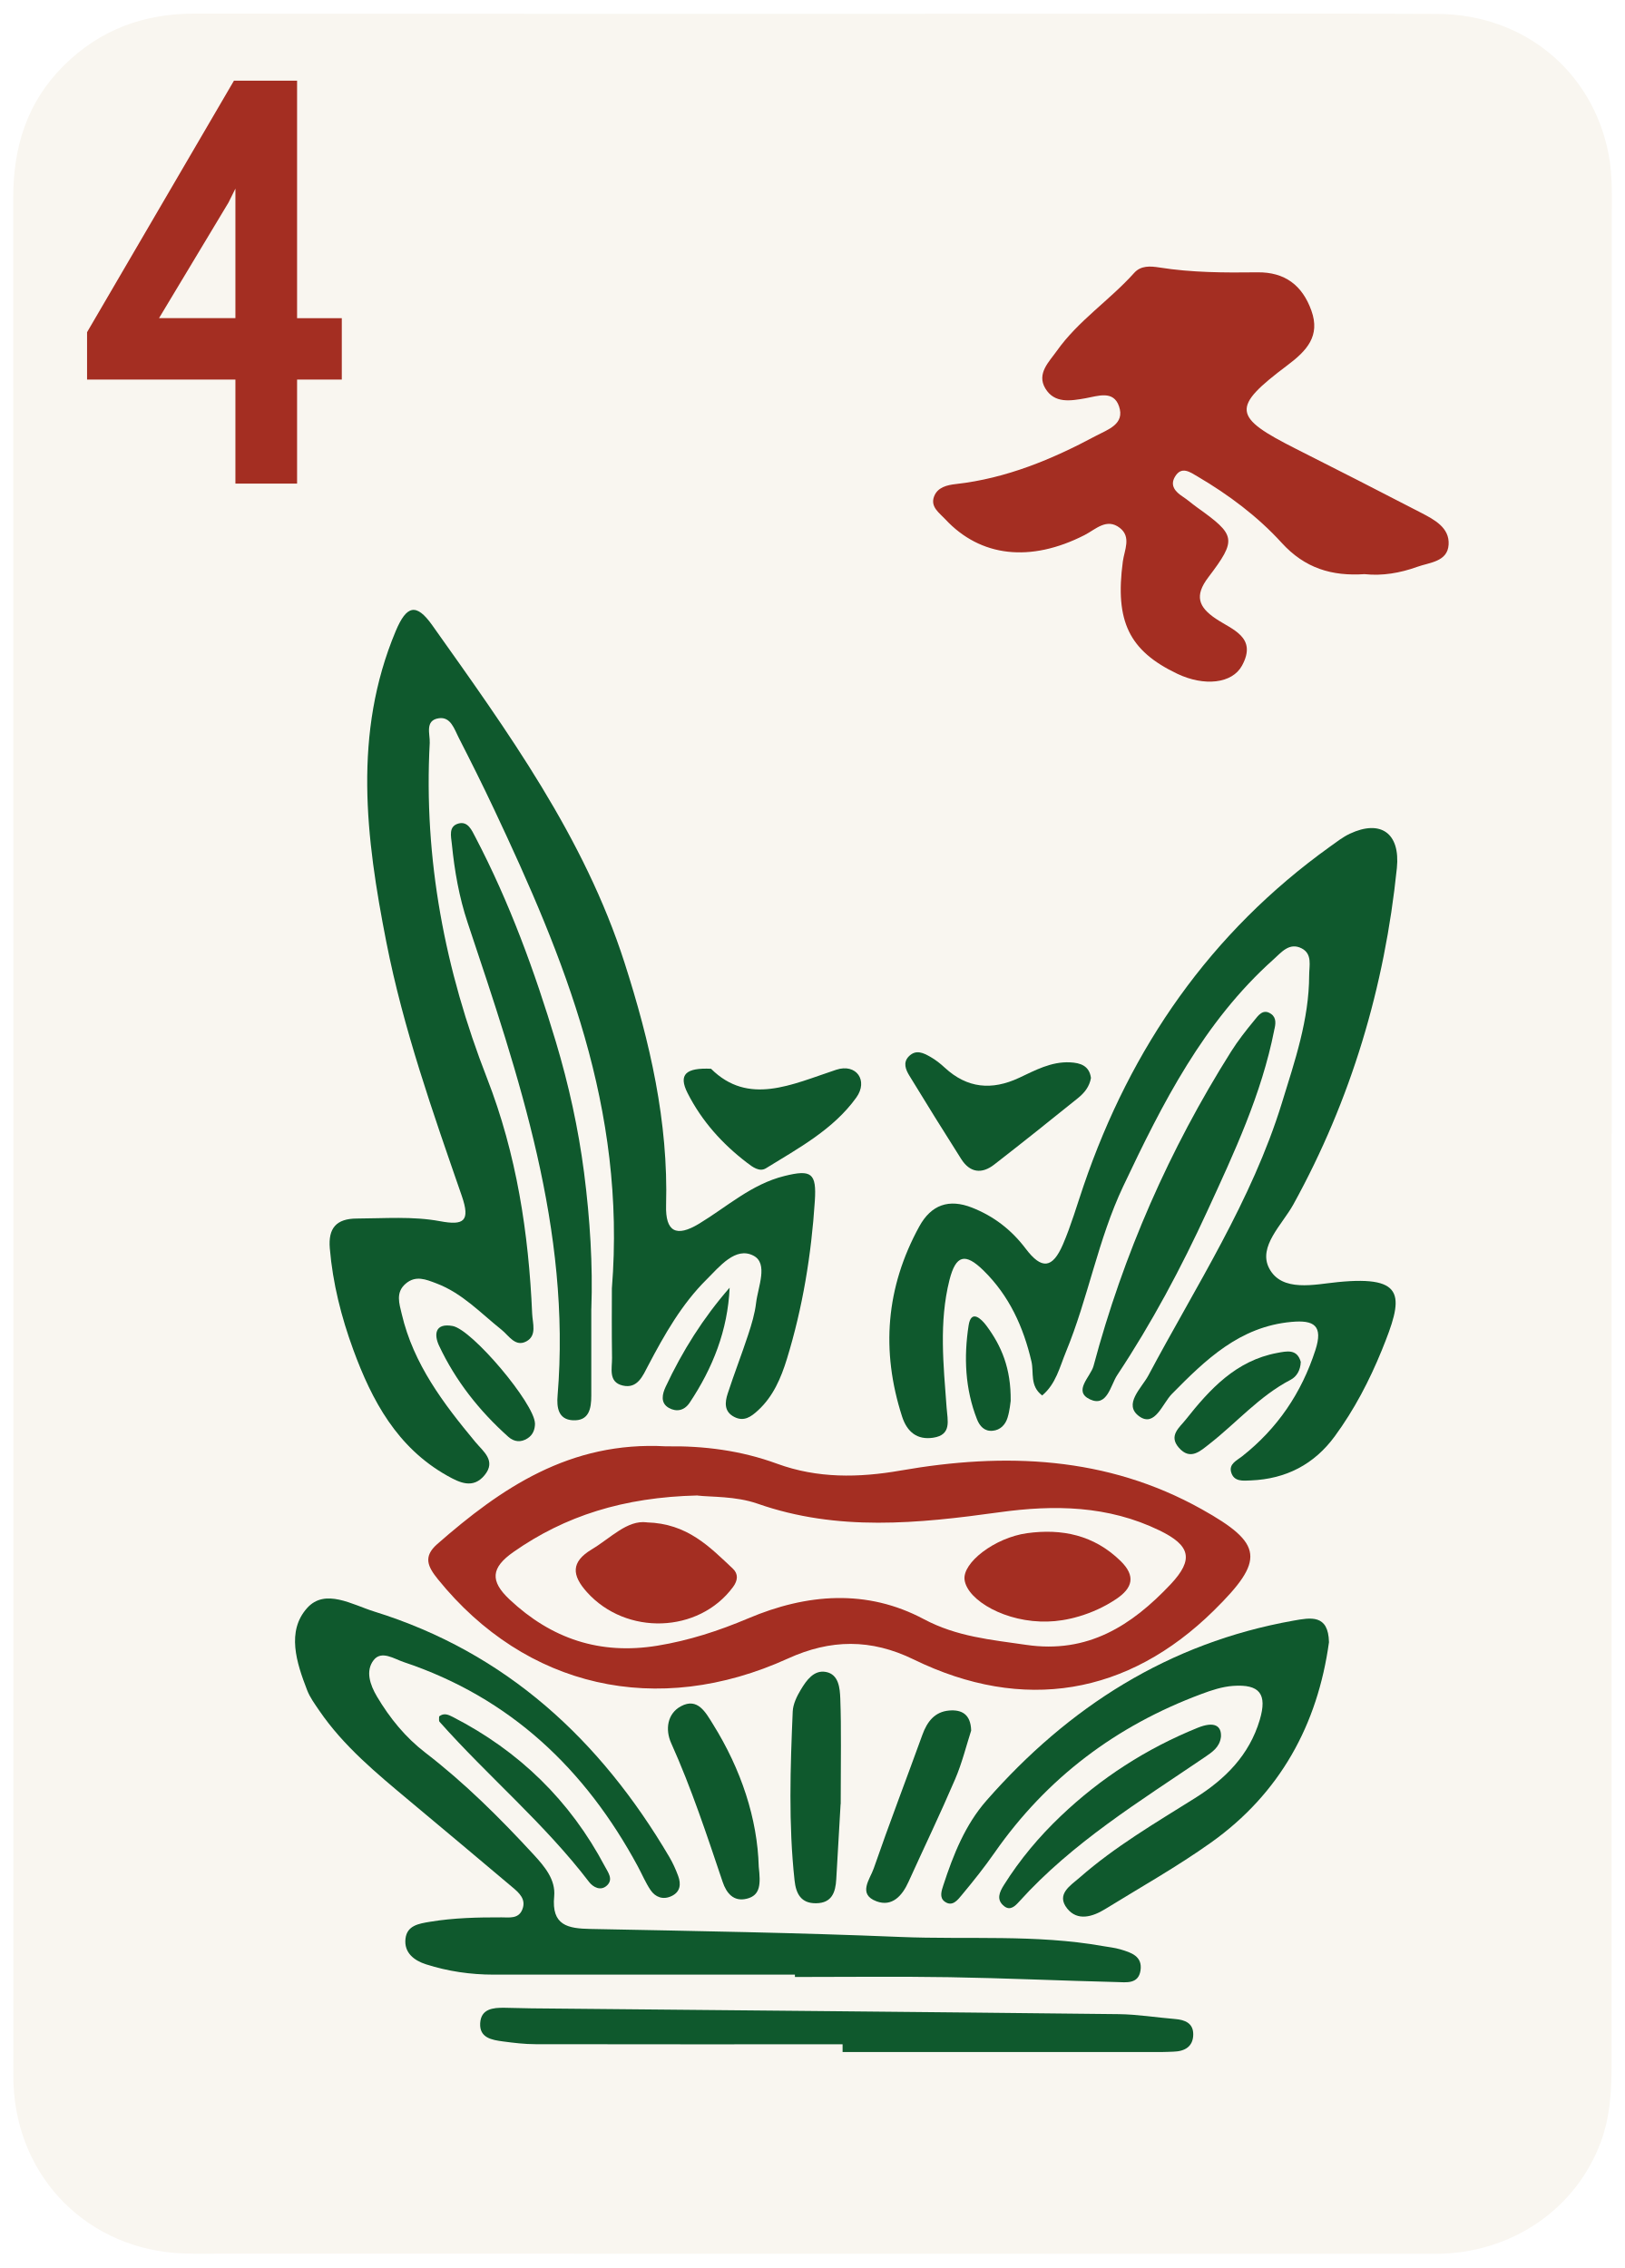
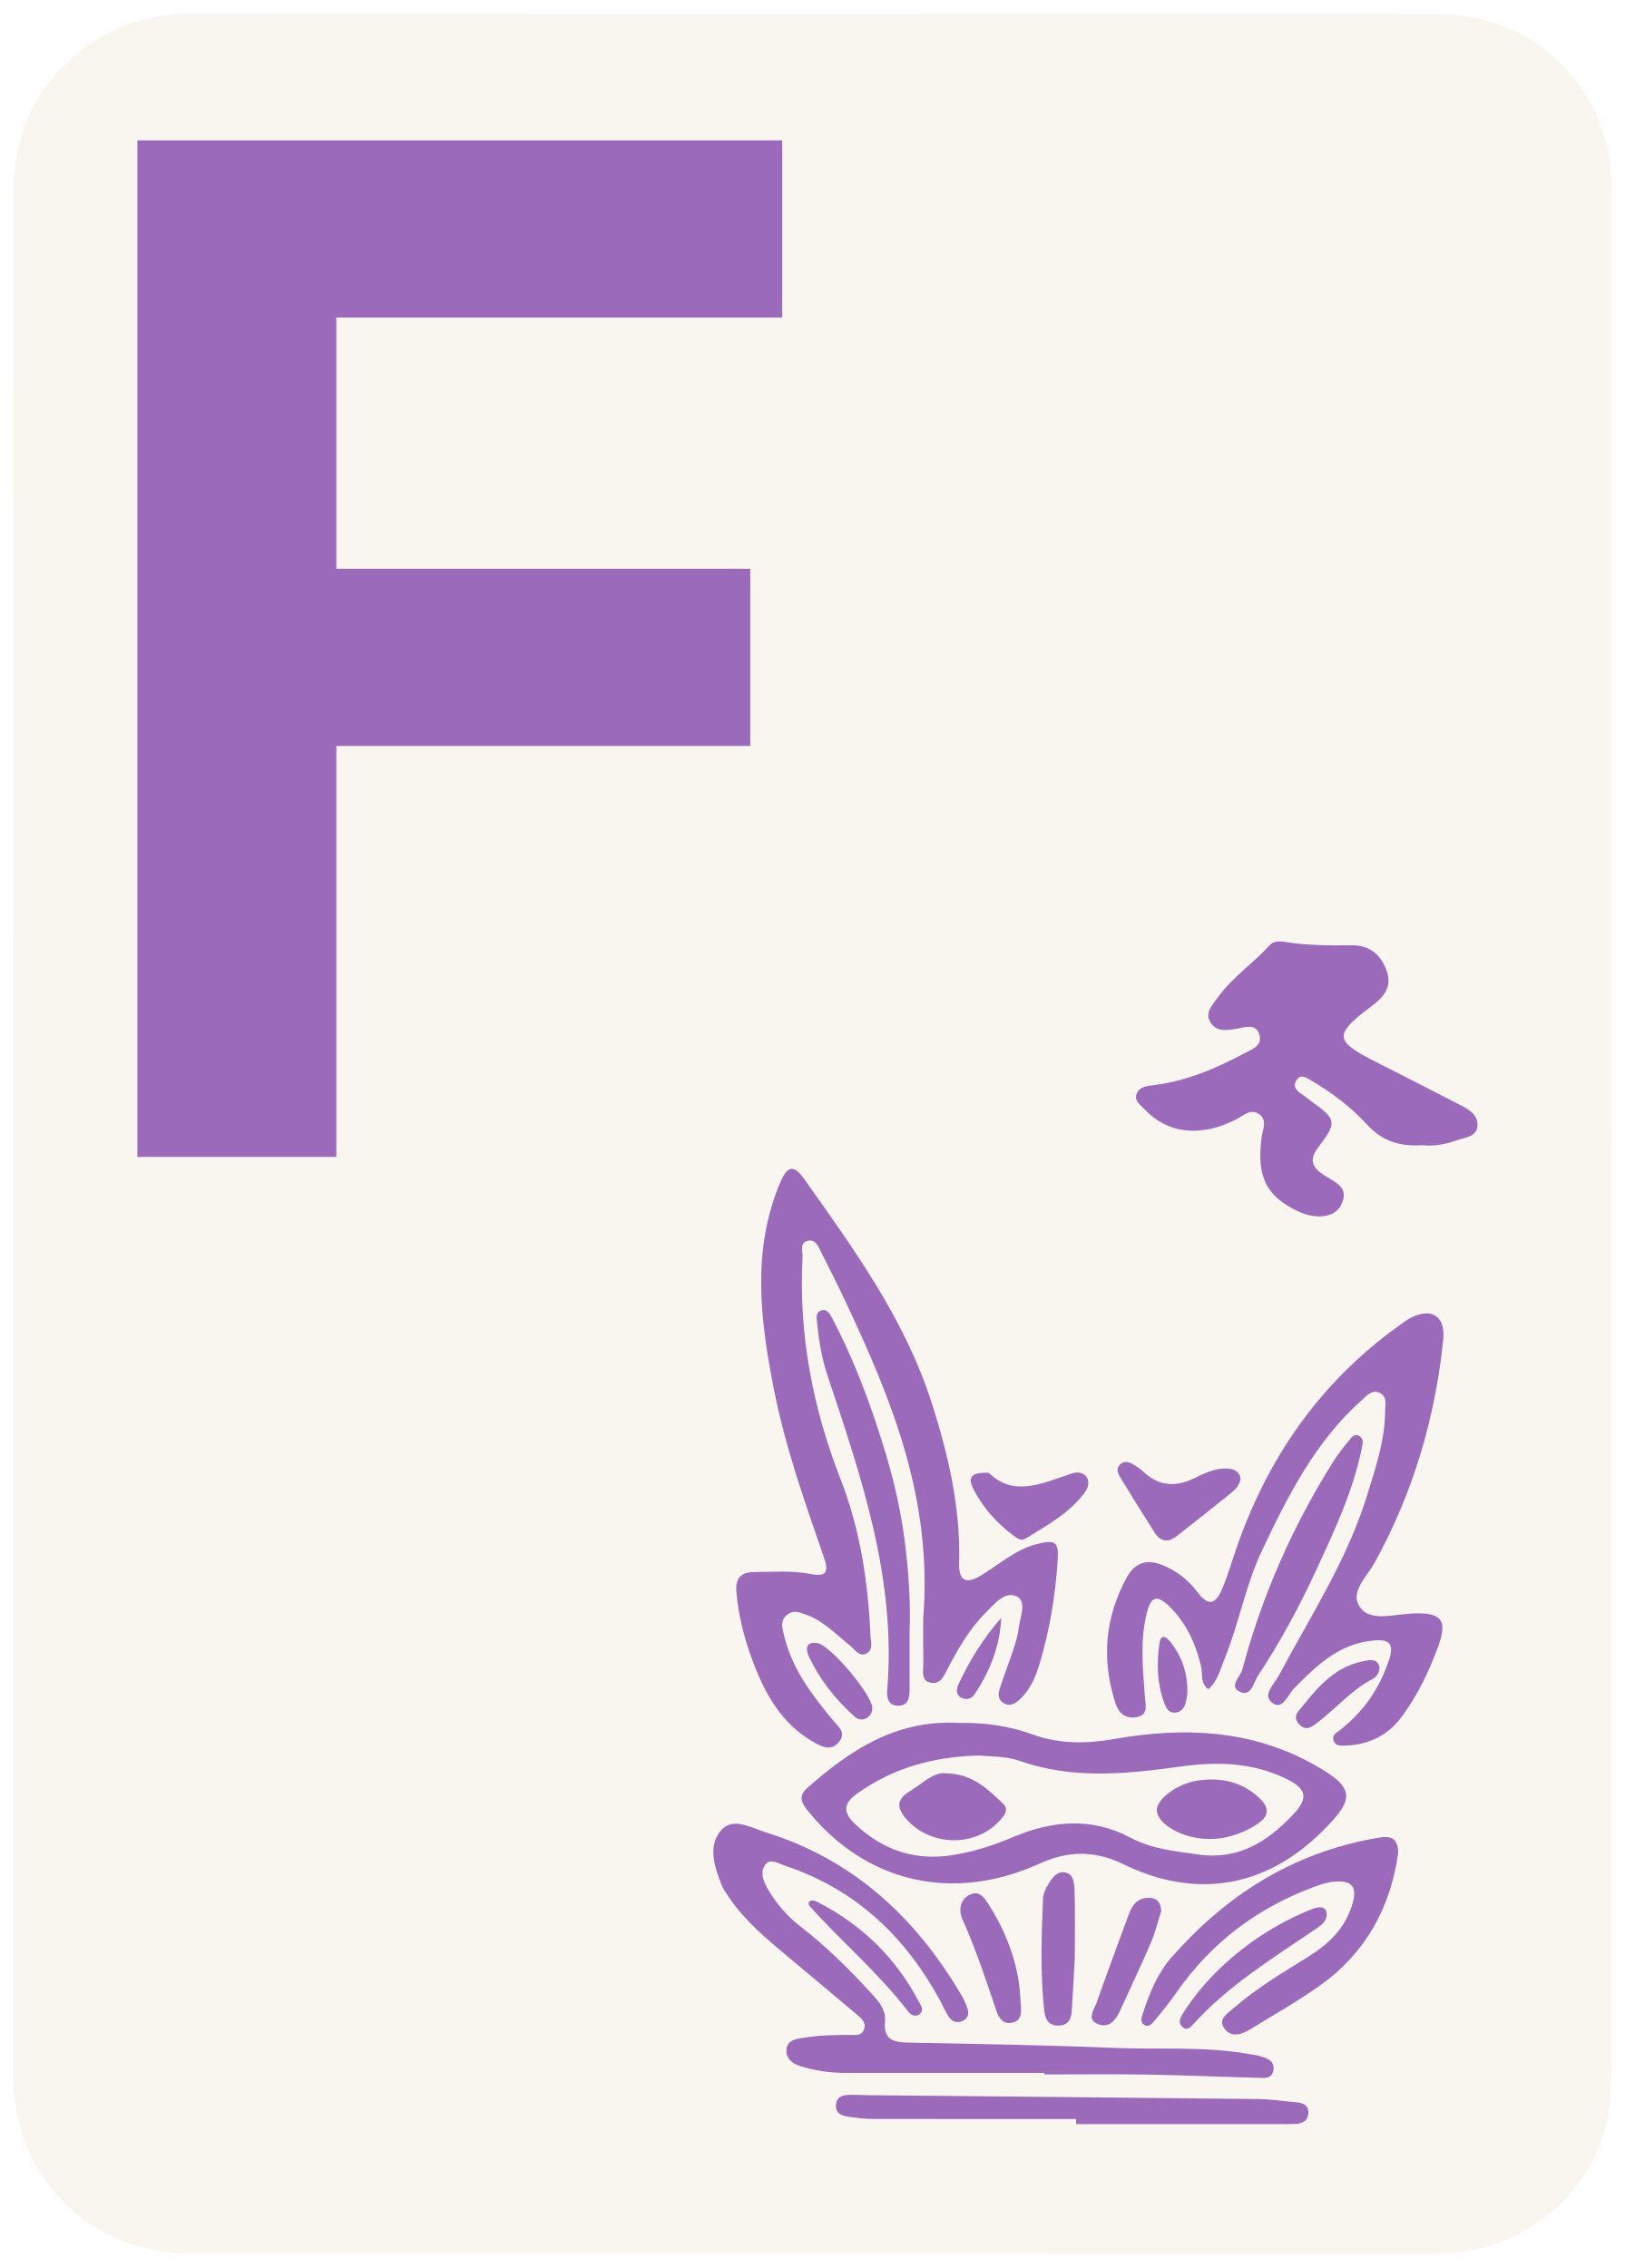
<svg xmlns="http://www.w3.org/2000/svg" id="Layer_1" data-name="Layer 1" viewBox="0 0 310.841 433.986" version="1.1" width="310.841" height="433.986">
  <defs id="defs1">
    <style id="style1">
      .cls-1 {
        fill: #F9F6F0;
      }

      .cls-2 {
        fill: #831618;
      }

      .cls-3 {
        fill: #1b2251;
      }

      .cls-4 {
        fill: #0f592d;
      }
    </style>
  </defs>
  <g id="g2" transform="translate(-96.29996,-28.35989)">
    <path d="m 407.12,297.14 c 0,-77.84 0.02,-155.7 0,-233.54 0,-10.31 -3.95,-18.92 -11.49,-25.92 -7.18,-6.67 -15.82,-9.34 -25.47,-9.32 -20.07,0.03 -40.14,0.03 -60.21,0.03 -59.06,0 -118.11,-0.02 -177.16,-0.03 -11.34,0 -20.72,4.34 -28.15,12.89 -6.27,7.22 -8.35,15.73 -8.34,25.12 0.08,59.52 0.04,119.04 0.04,178.55 0,49.66 -0.01,99.31 0,148.97 0,11.71 -0.06,23.43 0.17,35.14 0.17,8.21 3.52,15.25 9.04,21.3 8.08,8.86 18.27,11.9 30.02,11.88 72.97,-0.12 145.95,-0.03 218.92,-0.1 7.99,-0.01 16.05,0.84 23.98,-0.63 17.04,-3.17 28.65,-17.63 28.66,-35.57 0.03,-42.93 -0.01,-85.85 -0.01,-128.78 z m -2.43,-51.84 h -0.05 c 0,59.4 0,118.79 0,178.2 0,5.01 -0.29,9.96 -2.06,14.73 -4.8,12.96 -17.23,21.4 -31.66,21.4 -77.27,0 -154.53,-0.02 -231.79,-0.03 -2.55,0 -5.11,0.06 -7.66,-0.03 -18.18,-0.65 -31.86,-14.28 -32.59,-32.44 -0.03,-0.93 -0.02,-1.85 -0.02,-2.78 0,-119.38 0.02,-238.75 -0.03,-358.13 0,-9.73 2.62,-18.27 9.62,-25.26 6.96,-6.93 15.36,-10.01 25.14,-10 56.96,0.06 113.93,0.03 170.89,0.03 22.28,0 44.55,-0.09 66.82,0.03 16.55,0.09 29.64,10.91 32.75,26.74 0.84,4.24 0.62,8.55 0.63,12.84 0,58.24 0,116.48 0,174.72 z" id="path1" style="fill:none" />
    <path class="cls-1" d="m 404.69,245.3 h -0.05 c 0,59.4 0,118.79 0,178.2 0,5.01 -0.29,9.96 -2.06,14.73 -4.8,12.96 -17.23,21.4 -31.66,21.4 -77.27,0 -154.53,-0.02 -231.79,-0.03 -2.55,0 -5.11,0.06 -7.66,-0.03 -18.18,-0.65 -31.86,-14.28 -32.59,-32.44 -0.03,-0.93 -0.02,-1.85 -0.02,-2.78 0,-119.38 0.02,-238.75 -0.03,-358.13 0,-9.73 2.62,-18.27 9.62,-25.26 6.96,-6.93 15.36,-10.01 25.14,-10 56.96,0.06 113.93,0.03 170.89,0.03 22.28,0 44.55,-0.09 66.82,0.03 16.55,0.09 29.64,10.91 32.75,26.74 0.84,4.24 0.62,8.55 0.63,12.84 0,58.24 0,116.48 0,174.72 z" id="path2" />
  </g>
-   <path class="cls-3" d="M 54.839,62.869 V 17.438 H 45.909 L 18.657,64.11 v 6.525 h 28.383 v 19.903 h 7.799 V 70.635 H 63.396 V 62.88 H 54.839 Z M 47.04,38.462 V 62.869 H 27.027 V 62.649 L 41.966,37.792 c 1.692,-3.372 3.196,-6.525 5.075,-10.797 h 0.286 c -0.187,3.823 -0.286,7.645 -0.286,11.468 z" id="path3" style="fill:#a42e22;fill-opacity:1;stroke:#a42e22;stroke-width:4;stroke-dasharray:none;stroke-opacity:1" />
-   <g id="g25" transform="translate(-96.29996,-28.35989)">
-     <path class="cls-4" d="m 213.37,274.9 c 2.76,-34.52 -9.15,-63.25 -22.51,-91.62 -2.18,-4.64 -4.48,-9.23 -6.81,-13.79 -0.84,-1.64 -1.52,-4.03 -3.8,-3.69 -2.72,0.4 -1.65,3.05 -1.73,4.71 -1.19,22.2 2.92,43.54 10.95,64.14 5.67,14.55 7.98,29.67 8.65,45.13 0.08,1.78 0.93,4.12 -1.07,5.23 -2.15,1.2 -3.4,-1.09 -4.78,-2.19 -4,-3.19 -7.52,-7.01 -12.47,-8.88 -2.01,-0.76 -3.95,-1.6 -5.88,0.05 -1.98,1.69 -1.22,3.83 -0.75,5.83 2.24,9.56 7.98,17.12 14.08,24.47 1.51,1.82 4.02,3.58 1.78,6.33 -2.21,2.71 -4.78,1.46 -7.18,0.11 -9.56,-5.38 -14.38,-14.33 -17.97,-24.13 -2.29,-6.26 -3.92,-12.7 -4.48,-19.38 -0.32,-3.81 1.21,-5.68 5.17,-5.69 5.32,-0.02 10.67,-0.47 15.93,0.51 4.51,0.84 5.84,0.04 4.15,-4.85 -5.53,-15.97 -11.18,-31.96 -14.44,-48.59 -3.91,-19.92 -6.42,-39.88 1.8,-59.48 2.08,-4.95 3.94,-5.42 6.99,-1.12 14.4,20.31 29.06,40.49 36.8,64.61 4.84,15.1 8.39,30.39 7.94,46.4 -0.14,5.06 1.95,6.15 6.31,3.51 5.34,-3.23 10.03,-7.57 16.33,-9.13 5.18,-1.29 6.17,-0.56 5.82,4.78 -0.67,10.28 -2.32,20.39 -5.35,30.25 -1.13,3.65 -2.61,7.14 -5.52,9.82 -1.34,1.23 -2.69,2.21 -4.55,1.25 -1.98,-1.02 -1.79,-2.81 -1.25,-4.47 1.23,-3.78 2.68,-7.49 3.92,-11.27 0.65,-1.98 1.27,-4.01 1.51,-6.07 0.37,-3.11 2.37,-7.54 -0.49,-9.04 -3.44,-1.81 -6.53,2.12 -8.97,4.54 -4.76,4.71 -8.06,10.54 -11.17,16.45 -1.03,1.96 -2.04,4.54 -4.91,3.85 -2.79,-0.67 -1.99,-3.32 -2.02,-5.29 -0.08,-5.13 -0.03,-10.26 -0.03,-13.29 z" id="path4" />
-     <path class="cls-4" d="m 295.67,295.36 c -2.36,-1.8 -1.54,-4.35 -2.02,-6.46 -1.54,-6.63 -4.26,-12.6 -9.16,-17.41 -3.52,-3.46 -5.31,-3.01 -6.53,1.8 -2.03,8.07 -1.15,16.25 -0.55,24.4 0.18,2.5 1.03,5.24 -2.57,5.78 -3.04,0.46 -4.99,-1.08 -5.95,-4.06 -4.06,-12.6 -3.09,-24.72 3.29,-36.36 2.28,-4.16 5.67,-5.35 10.09,-3.61 4.17,1.64 7.55,4.25 10.27,7.85 3.05,4.04 5.13,3.83 7.13,-0.81 1.57,-3.65 2.68,-7.51 3.97,-11.28 9.04,-26.46 24.26,-48.42 47.12,-64.83 1.23,-0.88 2.45,-1.84 3.81,-2.48 5.87,-2.75 9.67,-0.13 8.99,6.57 -2.34,22.75 -8.73,44.28 -19.81,64.38 -2.15,3.89 -6.79,8.05 -4.63,12.2 2.42,4.66 8.74,3.08 13.15,2.65 13.29,-1.32 12.51,2.95 8.41,13.03 -2.37,5.82 -5.27,11.38 -8.99,16.46 -3.96,5.41 -9.36,8.18 -16.03,8.46 -1.5,0.06 -3.28,0.31 -3.81,-1.58 -0.44,-1.58 1.07,-2.22 2.1,-3.03 6.76,-5.33 11.36,-12.11 14.02,-20.32 1.52,-4.69 -0.24,-5.81 -4.6,-5.4 -9.9,0.91 -16.39,7.22 -22.87,13.8 -1.79,1.82 -3.23,6.39 -6.2,4.29 -3.21,-2.28 0.44,-5.44 1.73,-7.87 9.09,-17.09 19.76,-33.39 25.53,-52.11 2.46,-7.99 5.2,-15.93 5.22,-24.43 0,-1.83 0.65,-4.07 -1.42,-5.15 -2.37,-1.23 -3.91,0.77 -5.41,2.11 -13.36,11.95 -21.23,27.51 -28.74,43.39 -4.84,10.22 -6.7,21.38 -10.98,31.74 -1.19,2.89 -1.9,6.11 -4.54,8.31 z" id="path5" />
-     <path class="cls-2" d="m 357.43,138.22 c -6.3,0.43 -11.47,-1.11 -15.92,-6 -4.59,-5.04 -10.13,-9.18 -16.06,-12.67 -1.45,-0.85 -3.12,-2.11 -4.38,0.09 -0.94,1.65 0.11,2.83 1.52,3.75 0.95,0.62 1.8,1.39 2.73,2.05 7.44,5.32 7.69,6.1 2.15,13.41 -2.66,3.51 -1.88,5.66 1.45,7.9 3.11,2.1 7.99,3.52 5.01,8.98 -1.88,3.45 -7.23,4.01 -12.38,1.56 -9.23,-4.4 -11.95,-10.05 -10.42,-21.49 0.29,-2.17 1.66,-4.68 -0.57,-6.42 -2.53,-1.97 -4.63,0.28 -6.74,1.36 -10.33,5.28 -19.92,4.24 -26.67,-3.03 -1.11,-1.2 -2.87,-2.33 -2.15,-4.31 0.66,-1.81 2.5,-2.23 4.22,-2.42 9.62,-1.08 18.36,-4.72 26.78,-9.23 2.22,-1.19 5.58,-2.21 4.4,-5.64 -1.07,-3.12 -4.02,-1.97 -6.42,-1.54 -2.85,0.5 -5.94,1.04 -7.69,-1.9 -1.69,-2.84 0.76,-5.11 2.19,-7.14 4.08,-5.78 10.12,-9.71 14.81,-14.94 1.28,-1.44 3.09,-1.32 4.81,-1.05 6.22,0.99 12.5,1.01 18.77,0.93 5.25,-0.07 8.6,2.48 10.33,7.31 1.76,4.89 -0.9,7.7 -4.55,10.45 -10.83,8.14 -10.57,9.88 1.69,16.06 7.97,4.02 15.93,8.08 23.86,12.19 2.54,1.32 5.46,2.85 5.26,6.09 -0.2,3.31 -3.65,3.4 -6.05,4.27 -3.24,1.17 -6.61,1.74 -9.97,1.39 z" id="path6" style="fill:#a42e22;fill-opacity:1" />
-     <path class="cls-2" d="m 223.72,305.12 c 7.28,-0.12 14.37,0.8 21.27,3.33 7.71,2.82 15.6,2.7 23.62,1.3 19.94,-3.49 39.43,-2.76 57.59,7.39 11.87,6.63 12.14,9.75 2.33,19.41 -16.42,16.17 -36.44,19.59 -57.42,9.35 -8.18,-3.99 -15.9,-3.89 -24.05,-0.18 -25.05,11.4 -50.18,5.59 -66.96,-15.15 -1.94,-2.4 -2.91,-4.32 -0.14,-6.75 12.14,-10.63 25.34,-19.74 43.77,-18.7 z m 6.06,9.4 c -14.26,0.33 -25.43,3.95 -35.22,10.8 -4.35,3.04 -4.53,5.57 -0.76,9.11 8,7.51 17.27,10.63 28.25,8.84 6.07,-0.99 11.77,-2.85 17.4,-5.23 11.2,-4.75 22.69,-5.67 33.61,0.15 6.33,3.37 12.84,3.93 19.6,4.92 11.76,1.72 20.16,-3.69 27.6,-11.58 4.51,-4.79 3.8,-7.45 -2.14,-10.33 -9.82,-4.76 -20.09,-4.93 -30.65,-3.46 -15.48,2.15 -30.91,3.72 -46.23,-1.65 -4.2,-1.47 -8.98,-1.25 -11.45,-1.55 z" id="path7" style="fill:#a42e22;fill-opacity:1" />
-     <path class="cls-4" d="m 248.35,406.21 c -19.2,0 -38.41,0 -57.61,0 -4.4,0 -8.73,-0.63 -12.92,-1.97 -2.32,-0.74 -4.24,-2.24 -3.94,-4.9 0.29,-2.55 2.55,-2.89 4.72,-3.25 4.53,-0.75 9.08,-0.85 13.65,-0.84 1.47,0 3.23,0.33 3.97,-1.47 0.82,-1.99 -0.61,-3.23 -1.92,-4.33 -6.53,-5.52 -13.09,-11 -19.65,-16.49 -6.27,-5.25 -12.6,-10.44 -17.27,-17.28 -0.85,-1.25 -1.78,-2.51 -2.32,-3.91 -2.03,-5.25 -3.99,-11.25 0,-15.71 3.44,-3.85 8.68,-0.62 12.84,0.67 25.26,7.85 43.27,24.56 56.47,46.98 0.67,1.14 1.22,2.37 1.68,3.61 0.59,1.58 0.42,3.08 -1.29,3.87 -1.6,0.75 -3.07,0.21 -4,-1.17 -0.95,-1.41 -1.61,-3.01 -2.42,-4.51 -10.05,-18.63 -24.44,-32.31 -44.8,-39.11 -1.83,-0.61 -4.27,-2.3 -5.76,-0.36 -1.58,2.06 -0.69,4.7 0.64,6.95 2.45,4.13 5.44,7.81 9.25,10.74 7.57,5.82 14.29,12.52 20.74,19.52 2.1,2.28 4.22,4.79 3.92,7.97 -0.54,5.59 2.6,6.17 6.96,6.25 19.77,0.39 39.54,0.71 59.29,1.53 12.9,0.53 25.88,-0.53 38.71,1.74 1.12,0.2 2.27,0.31 3.36,0.63 2.03,0.61 4.28,1.28 3.86,4.05 -0.41,2.66 -2.77,2.25 -4.56,2.21 -10.64,-0.26 -21.28,-0.75 -31.92,-0.93 -9.88,-0.16 -19.76,-0.04 -29.64,-0.04 0,-0.15 0,-0.31 0,-0.46 z" id="path8" />
-     <path class="cls-4" d="m 350.57,342.6 c -2.17,15.75 -9.35,28.94 -22.6,38.36 -6.48,4.61 -13.45,8.53 -20.23,12.71 -2.41,1.48 -5.28,2.35 -7.25,-0.1 -2.2,-2.75 0.63,-4.41 2.42,-5.97 6.74,-5.91 14.46,-10.42 22.01,-15.16 5.81,-3.64 10.41,-8.24 12.41,-14.99 1.46,-4.92 0,-6.86 -5.13,-6.49 -2.04,0.15 -4.09,0.82 -6.03,1.55 -16.29,6.06 -29.58,16.04 -39.57,30.35 -1.95,2.8 -4.08,5.47 -6.27,8.1 -0.78,0.94 -1.81,2.35 -3.29,1.27 -1.06,-0.77 -0.6,-2.07 -0.24,-3.17 1.9,-5.81 4.17,-11.52 8.22,-16.14 15.73,-17.95 34.9,-30.19 58.71,-34.44 3.32,-0.59 6.73,-1.29 6.84,4.13 z" id="path9" />
-     <path class="cls-4" d="m 257.5,419.54 c -19.58,0 -39.16,0.02 -58.74,-0.02 -2.08,0 -4.17,-0.25 -6.24,-0.53 -2.1,-0.28 -4.5,-0.67 -4.35,-3.47 0.15,-2.77 2.44,-3 4.65,-2.97 1.71,0.02 3.42,0.09 5.13,0.11 37.46,0.36 74.91,0.69 112.37,1.11 3.6,0.04 7.19,0.64 10.79,0.93 1.9,0.15 3.49,0.79 3.49,2.92 0,2.34 -1.59,3.27 -3.78,3.33 -0.76,0.02 -1.52,0.07 -2.28,0.07 -20.34,0 -40.69,0 -61.03,0 0,-0.49 0,-0.98 0,-1.47 z" id="path10" />
-     <path class="cls-4" d="m 209.43,278.76 c 0,6.03 0,11.36 0,16.68 0,2.46 -0.43,4.87 -3.56,4.69 -2.8,-0.16 -3.07,-2.54 -2.89,-4.69 2.62,-31.77 -7.39,-61.13 -17.21,-90.53 -1.63,-4.88 -2.51,-9.93 -3.02,-15.05 -0.15,-1.48 -0.67,-3.36 1.24,-3.91 1.84,-0.52 2.57,1.28 3.26,2.59 6.54,12.5 11.35,25.69 15.4,39.17 2.46,8.2 4.3,16.56 5.4,25.05 1.14,8.86 1.69,17.78 1.39,26.01 z" id="path11" />
-     <path class="cls-4" d="m 340.09,225.5 c -2.41,12.22 -7.65,23.41 -12.8,34.6 -4.99,10.86 -10.62,21.41 -17.23,31.38 -1.29,1.94 -1.91,6.22 -5.24,4.64 -3.28,-1.56 0.15,-4.33 0.7,-6.37 5.71,-21.38 14.52,-41.44 26.32,-60.17 1.31,-2.08 2.84,-4.03 4.4,-5.92 0.78,-0.95 1.7,-2.38 3.26,-1.28 1.07,0.75 0.87,1.99 0.58,3.13 z" id="path12" />
-     <path class="cls-4" d="m 305.03,234.63 c -0.29,1.69 -1.28,2.87 -2.46,3.83 -5.32,4.29 -10.66,8.56 -16.06,12.75 -2.38,1.85 -4.64,1.55 -6.3,-1.06 -3.36,-5.29 -6.67,-10.62 -9.93,-15.97 -0.68,-1.12 -1.27,-2.49 -0.1,-3.68 1.37,-1.4 2.83,-0.65 4.16,0.11 0.98,0.56 1.89,1.28 2.72,2.05 4.3,3.97 9,4.38 14.21,1.95 3.08,-1.44 6.13,-3.13 9.72,-2.97 2.07,0.09 3.74,0.68 4.04,3 z" id="path13" />
-     <path class="cls-4" d="m 257.13,373.57 c -0.18,3.06 -0.52,8.73 -0.83,14.39 -0.14,2.51 -0.85,4.55 -3.84,4.59 -2.91,0.05 -3.87,-1.84 -4.14,-4.38 -1.17,-10.76 -0.81,-21.54 -0.35,-32.31 0.06,-1.42 0.79,-2.92 1.55,-4.18 1.07,-1.78 2.5,-3.82 4.8,-3.39 2.48,0.46 2.67,3.14 2.75,5.07 0.22,5.86 0.08,11.72 0.08,20.2 z" id="path14" />
-     <path class="cls-4" d="m 232.34,232.87 c 7.16,7.11 15.4,3.02 23.95,0.19 3.85,-1.27 6.17,2.07 3.85,5.31 -4.38,6.1 -11.02,9.67 -17.29,13.54 -1.24,0.77 -2.58,-0.25 -3.63,-1.06 -4.74,-3.62 -8.64,-7.96 -11.36,-13.31 -1.84,-3.62 -0.29,-4.89 4.49,-4.67 z" id="path15" />
-     <path class="cls-4" d="m 329.89,360.79 c -0.25,1.93 -1.72,2.88 -3.13,3.84 -12.41,8.44 -25.27,16.3 -35.46,27.6 -0.76,0.84 -1.71,1.82 -2.89,0.87 -1.56,-1.24 -0.87,-2.71 -0.02,-4.06 3.05,-4.86 6.72,-9.23 10.86,-13.17 7.65,-7.29 16.41,-12.93 26.21,-16.9 3.07,-1.24 4.61,-0.49 4.44,1.82 z" id="path16" />
-     <path class="cls-4" d="m 241.47,385.57 c 0.36,3.26 0.37,5.45 -2.28,6.11 -2.57,0.64 -3.91,-1.11 -4.62,-3.19 -3.02,-8.96 -5.97,-17.94 -9.86,-26.59 -1.16,-2.58 -0.75,-5.64 1.88,-7.05 3.19,-1.71 4.71,1.17 6.11,3.42 5.42,8.69 8.52,18.11 8.77,27.3 z" id="path17" />
-     <path class="cls-4" d="m 282.11,359.51 c -0.93,2.88 -1.74,6.22 -3.08,9.33 -2.83,6.61 -5.95,13.09 -8.92,19.64 -1.21,2.68 -3.16,4.8 -6.11,3.7 -3.66,-1.36 -1.24,-4.25 -0.54,-6.27 2.97,-8.58 6.23,-17.06 9.32,-25.6 0.91,-2.51 2.36,-4.41 5.14,-4.64 2.32,-0.19 4.11,0.66 4.19,3.84 z" id="path18" />
-     <path class="cls-4" d="m 180.32,356.8 c 0.92,-0.74 1.79,-0.32 2.63,0.11 12.67,6.51 22.42,15.99 29.08,28.59 0.6,1.13 1.64,2.43 0.44,3.61 -1.22,1.2 -2.71,0.35 -3.47,-0.64 -8.52,-11.16 -19.32,-20.19 -28.6,-30.64 -0.18,-0.21 -0.06,-0.69 -0.08,-1.04 z" id="path19" />
-     <path class="cls-4" d="m 345.17,288.99 c -0.06,1.54 -0.75,2.77 -1.93,3.39 -5.98,3.11 -10.34,8.22 -15.54,12.28 -1.72,1.34 -3.67,3.25 -5.87,0.7 -2,-2.31 0.16,-3.86 1.35,-5.37 4.63,-5.85 9.62,-11.27 17.46,-12.74 1.88,-0.35 3.85,-0.82 4.54,1.74 z" id="path20" />
-     <path class="cls-4" d="m 198.66,300.71 c 0,1.21 -0.41,2.24 -1.44,2.89 -1.26,0.81 -2.56,0.68 -3.66,-0.3 -5.55,-4.96 -10.1,-10.72 -13.26,-17.45 -0.96,-2.05 -0.85,-4.38 2.59,-3.76 3.75,0.67 15.65,14.84 15.76,18.62 z" id="path21" />
-     <path class="cls-4" d="m 289.68,296.36 c -0.06,0.36 -0.17,1.89 -0.62,3.32 -0.41,1.29 -1.35,2.33 -2.85,2.46 -1.58,0.14 -2.47,-0.9 -2.98,-2.19 -2.29,-5.82 -2.54,-11.93 -1.61,-17.95 0.48,-3.16 2.41,-1.3 3.4,0.02 2.9,3.89 4.72,8.22 4.65,14.34 z" id="path22" />
-     <path class="cls-4" d="m 235.9,274.75 c -0.36,8.16 -3.22,15.37 -7.65,22.02 -1.03,1.54 -2.53,1.8 -3.97,1 -1.7,-0.95 -1.25,-2.7 -0.62,-4.05 3.19,-6.81 7.16,-13.15 12.24,-18.96 z" id="path23" />
-     <path class="cls-2" d="m 220.03,319.67 c 7.82,0.21 12.05,4.7 16.46,8.83 1.1,1.03 1,2.27 0.05,3.55 -6.57,8.87 -20.43,9.32 -27.93,0.98 -2.91,-3.23 -3.12,-5.77 0.9,-8.19 3.68,-2.21 6.79,-5.64 10.53,-5.18 z" id="path24" style="fill:#a42e22;fill-opacity:1" />
-     <path class="cls-2" d="m 296.82,338.64 c -8.02,0.27 -15.43,-4.04 -15.97,-7.97 -0.45,-3.26 5.76,-8.07 11.94,-8.93 6.7,-0.92 12.82,0.36 17.88,5.29 2.98,2.9 2.35,5.2 -0.84,7.33 -4.59,3.07 -9.71,4.22 -13.01,4.28 z" id="path25" style="fill:#a42e22;fill-opacity:1" />
+   <g id="g25" transform="matrix(0.6624031,0,0,0.6624031,35.30194,127.5744)" style="fill:#9c6aba;fill-opacity:1">
+     <path class="cls-4" d="m 213.37,274.9 c 2.76,-34.52 -9.15,-63.25 -22.51,-91.62 -2.18,-4.64 -4.48,-9.23 -6.81,-13.79 -0.84,-1.64 -1.52,-4.03 -3.8,-3.69 -2.72,0.4 -1.65,3.05 -1.73,4.71 -1.19,22.2 2.92,43.54 10.95,64.14 5.67,14.55 7.98,29.67 8.65,45.13 0.08,1.78 0.93,4.12 -1.07,5.23 -2.15,1.2 -3.4,-1.09 -4.78,-2.19 -4,-3.19 -7.52,-7.01 -12.47,-8.88 -2.01,-0.76 -3.95,-1.6 -5.88,0.05 -1.98,1.69 -1.22,3.83 -0.75,5.83 2.24,9.56 7.98,17.12 14.08,24.47 1.51,1.82 4.02,3.58 1.78,6.33 -2.21,2.71 -4.78,1.46 -7.18,0.11 -9.56,-5.38 -14.38,-14.33 -17.97,-24.13 -2.29,-6.26 -3.92,-12.7 -4.48,-19.38 -0.32,-3.81 1.21,-5.68 5.17,-5.69 5.32,-0.02 10.67,-0.47 15.93,0.51 4.51,0.84 5.84,0.04 4.15,-4.85 -5.53,-15.97 -11.18,-31.96 -14.44,-48.59 -3.91,-19.92 -6.42,-39.88 1.8,-59.48 2.08,-4.95 3.94,-5.42 6.99,-1.12 14.4,20.31 29.06,40.49 36.8,64.61 4.84,15.1 8.39,30.39 7.94,46.4 -0.14,5.06 1.95,6.15 6.31,3.51 5.34,-3.23 10.03,-7.57 16.33,-9.13 5.18,-1.29 6.17,-0.56 5.82,4.78 -0.67,10.28 -2.32,20.39 -5.35,30.25 -1.13,3.65 -2.61,7.14 -5.52,9.82 -1.34,1.23 -2.69,2.21 -4.55,1.25 -1.98,-1.02 -1.79,-2.81 -1.25,-4.47 1.23,-3.78 2.68,-7.49 3.92,-11.27 0.65,-1.98 1.27,-4.01 1.51,-6.07 0.37,-3.11 2.37,-7.54 -0.49,-9.04 -3.44,-1.81 -6.53,2.12 -8.97,4.54 -4.76,4.71 -8.06,10.54 -11.17,16.45 -1.03,1.96 -2.04,4.54 -4.91,3.85 -2.79,-0.67 -1.99,-3.32 -2.02,-5.29 -0.08,-5.13 -0.03,-10.26 -0.03,-13.29 z" id="path4" style="fill:#9c6aba;fill-opacity:1" />
+     <path class="cls-4" d="m 295.67,295.36 c -2.36,-1.8 -1.54,-4.35 -2.02,-6.46 -1.54,-6.63 -4.26,-12.6 -9.16,-17.41 -3.52,-3.46 -5.31,-3.01 -6.53,1.8 -2.03,8.07 -1.15,16.25 -0.55,24.4 0.18,2.5 1.03,5.24 -2.57,5.78 -3.04,0.46 -4.99,-1.08 -5.95,-4.06 -4.06,-12.6 -3.09,-24.72 3.29,-36.36 2.28,-4.16 5.67,-5.35 10.09,-3.61 4.17,1.64 7.55,4.25 10.27,7.85 3.05,4.04 5.13,3.83 7.13,-0.81 1.57,-3.65 2.68,-7.51 3.97,-11.28 9.04,-26.46 24.26,-48.42 47.12,-64.83 1.23,-0.88 2.45,-1.84 3.81,-2.48 5.87,-2.75 9.67,-0.13 8.99,6.57 -2.34,22.75 -8.73,44.28 -19.81,64.38 -2.15,3.89 -6.79,8.05 -4.63,12.2 2.42,4.66 8.74,3.08 13.15,2.65 13.29,-1.32 12.51,2.95 8.41,13.03 -2.37,5.82 -5.27,11.38 -8.99,16.46 -3.96,5.41 -9.36,8.18 -16.03,8.46 -1.5,0.06 -3.28,0.31 -3.81,-1.58 -0.44,-1.58 1.07,-2.22 2.1,-3.03 6.76,-5.33 11.36,-12.11 14.02,-20.32 1.52,-4.69 -0.24,-5.81 -4.6,-5.4 -9.9,0.91 -16.39,7.22 -22.87,13.8 -1.79,1.82 -3.23,6.39 -6.2,4.29 -3.21,-2.28 0.44,-5.44 1.73,-7.87 9.09,-17.09 19.76,-33.39 25.53,-52.11 2.46,-7.99 5.2,-15.93 5.22,-24.43 0,-1.83 0.65,-4.07 -1.42,-5.15 -2.37,-1.23 -3.91,0.77 -5.41,2.11 -13.36,11.95 -21.23,27.51 -28.74,43.39 -4.84,10.22 -6.7,21.38 -10.98,31.74 -1.19,2.89 -1.9,6.11 -4.54,8.31 z" id="path5" style="fill:#9c6aba;fill-opacity:1" />
+     <path class="cls-2" d="m 357.43,138.22 c -6.3,0.43 -11.47,-1.11 -15.92,-6 -4.59,-5.04 -10.13,-9.18 -16.06,-12.67 -1.45,-0.85 -3.12,-2.11 -4.38,0.09 -0.94,1.65 0.11,2.83 1.52,3.75 0.95,0.62 1.8,1.39 2.73,2.05 7.44,5.32 7.69,6.1 2.15,13.41 -2.66,3.51 -1.88,5.66 1.45,7.9 3.11,2.1 7.99,3.52 5.01,8.98 -1.88,3.45 -7.23,4.01 -12.38,1.56 -9.23,-4.4 -11.95,-10.05 -10.42,-21.49 0.29,-2.17 1.66,-4.68 -0.57,-6.42 -2.53,-1.97 -4.63,0.28 -6.74,1.36 -10.33,5.28 -19.92,4.24 -26.67,-3.03 -1.11,-1.2 -2.87,-2.33 -2.15,-4.31 0.66,-1.81 2.5,-2.23 4.22,-2.42 9.62,-1.08 18.36,-4.72 26.78,-9.23 2.22,-1.19 5.58,-2.21 4.4,-5.64 -1.07,-3.12 -4.02,-1.97 -6.42,-1.54 -2.85,0.5 -5.94,1.04 -7.69,-1.9 -1.69,-2.84 0.76,-5.11 2.19,-7.14 4.08,-5.78 10.12,-9.71 14.81,-14.94 1.28,-1.44 3.09,-1.32 4.81,-1.05 6.22,0.99 12.5,1.01 18.77,0.93 5.25,-0.07 8.6,2.48 10.33,7.31 1.76,4.89 -0.9,7.7 -4.55,10.45 -10.83,8.14 -10.57,9.88 1.69,16.06 7.97,4.02 15.93,8.08 23.86,12.19 2.54,1.32 5.46,2.85 5.26,6.09 -0.2,3.31 -3.65,3.4 -6.05,4.27 -3.24,1.17 -6.61,1.74 -9.97,1.39 z" id="path6" style="fill:#9c6aba;fill-opacity:1" />
+     <path class="cls-2" d="m 223.72,305.12 c 7.28,-0.12 14.37,0.8 21.27,3.33 7.71,2.82 15.6,2.7 23.62,1.3 19.94,-3.49 39.43,-2.76 57.59,7.39 11.87,6.63 12.14,9.75 2.33,19.41 -16.42,16.17 -36.44,19.59 -57.42,9.35 -8.18,-3.99 -15.9,-3.89 -24.05,-0.18 -25.05,11.4 -50.18,5.59 -66.96,-15.15 -1.94,-2.4 -2.91,-4.32 -0.14,-6.75 12.14,-10.63 25.34,-19.74 43.77,-18.7 z m 6.06,9.4 c -14.26,0.33 -25.43,3.95 -35.22,10.8 -4.35,3.04 -4.53,5.57 -0.76,9.11 8,7.51 17.27,10.63 28.25,8.84 6.07,-0.99 11.77,-2.85 17.4,-5.23 11.2,-4.75 22.69,-5.67 33.61,0.15 6.33,3.37 12.84,3.93 19.6,4.92 11.76,1.72 20.16,-3.69 27.6,-11.58 4.51,-4.79 3.8,-7.45 -2.14,-10.33 -9.82,-4.76 -20.09,-4.93 -30.65,-3.46 -15.48,2.15 -30.91,3.72 -46.23,-1.65 -4.2,-1.47 -8.98,-1.25 -11.45,-1.55 z" id="path7" style="fill:#9c6aba;fill-opacity:1" />
+     <path class="cls-4" d="m 248.35,406.21 c -19.2,0 -38.41,0 -57.61,0 -4.4,0 -8.73,-0.63 -12.92,-1.97 -2.32,-0.74 -4.24,-2.24 -3.94,-4.9 0.29,-2.55 2.55,-2.89 4.72,-3.25 4.53,-0.75 9.08,-0.85 13.65,-0.84 1.47,0 3.23,0.33 3.97,-1.47 0.82,-1.99 -0.61,-3.23 -1.92,-4.33 -6.53,-5.52 -13.09,-11 -19.65,-16.49 -6.27,-5.25 -12.6,-10.44 -17.27,-17.28 -0.85,-1.25 -1.78,-2.51 -2.32,-3.91 -2.03,-5.25 -3.99,-11.25 0,-15.71 3.44,-3.85 8.68,-0.62 12.84,0.67 25.26,7.85 43.27,24.56 56.47,46.98 0.67,1.14 1.22,2.37 1.68,3.61 0.59,1.58 0.42,3.08 -1.29,3.87 -1.6,0.75 -3.07,0.21 -4,-1.17 -0.95,-1.41 -1.61,-3.01 -2.42,-4.51 -10.05,-18.63 -24.44,-32.31 -44.8,-39.11 -1.83,-0.61 -4.27,-2.3 -5.76,-0.36 -1.58,2.06 -0.69,4.7 0.64,6.95 2.45,4.13 5.44,7.81 9.25,10.74 7.57,5.82 14.29,12.52 20.74,19.52 2.1,2.28 4.22,4.79 3.92,7.97 -0.54,5.59 2.6,6.17 6.96,6.25 19.77,0.39 39.54,0.71 59.29,1.53 12.9,0.53 25.88,-0.53 38.71,1.74 1.12,0.2 2.27,0.31 3.36,0.63 2.03,0.61 4.28,1.28 3.86,4.05 -0.41,2.66 -2.77,2.25 -4.56,2.21 -10.64,-0.26 -21.28,-0.75 -31.92,-0.93 -9.88,-0.16 -19.76,-0.04 -29.64,-0.04 0,-0.15 0,-0.31 0,-0.46 z" id="path8" style="fill:#9c6aba;fill-opacity:1" />
+     <path class="cls-4" d="m 350.57,342.6 c -2.17,15.75 -9.35,28.94 -22.6,38.36 -6.48,4.61 -13.45,8.53 -20.23,12.71 -2.41,1.48 -5.28,2.35 -7.25,-0.1 -2.2,-2.75 0.63,-4.41 2.42,-5.97 6.74,-5.91 14.46,-10.42 22.01,-15.16 5.81,-3.64 10.41,-8.24 12.41,-14.99 1.46,-4.92 0,-6.86 -5.13,-6.49 -2.04,0.15 -4.09,0.82 -6.03,1.55 -16.29,6.06 -29.58,16.04 -39.57,30.35 -1.95,2.8 -4.08,5.47 -6.27,8.1 -0.78,0.94 -1.81,2.35 -3.29,1.27 -1.06,-0.77 -0.6,-2.07 -0.24,-3.17 1.9,-5.81 4.17,-11.52 8.22,-16.14 15.73,-17.95 34.9,-30.19 58.71,-34.44 3.32,-0.59 6.73,-1.29 6.84,4.13 z" id="path9" style="fill:#9c6aba;fill-opacity:1" />
+     <path class="cls-4" d="m 257.5,419.54 c -19.58,0 -39.16,0.02 -58.74,-0.02 -2.08,0 -4.17,-0.25 -6.24,-0.53 -2.1,-0.28 -4.5,-0.67 -4.35,-3.47 0.15,-2.77 2.44,-3 4.65,-2.97 1.71,0.02 3.42,0.09 5.13,0.11 37.46,0.36 74.91,0.69 112.37,1.11 3.6,0.04 7.19,0.64 10.79,0.93 1.9,0.15 3.49,0.79 3.49,2.92 0,2.34 -1.59,3.27 -3.78,3.33 -0.76,0.02 -1.52,0.07 -2.28,0.07 -20.34,0 -40.69,0 -61.03,0 0,-0.49 0,-0.98 0,-1.47 z" id="path10" style="fill:#9c6aba;fill-opacity:1" />
+     <path class="cls-4" d="m 209.43,278.76 c 0,6.03 0,11.36 0,16.68 0,2.46 -0.43,4.87 -3.56,4.69 -2.8,-0.16 -3.07,-2.54 -2.89,-4.69 2.62,-31.77 -7.39,-61.13 -17.21,-90.53 -1.63,-4.88 -2.51,-9.93 -3.02,-15.05 -0.15,-1.48 -0.67,-3.36 1.24,-3.91 1.84,-0.52 2.57,1.28 3.26,2.59 6.54,12.5 11.35,25.69 15.4,39.17 2.46,8.2 4.3,16.56 5.4,25.05 1.14,8.86 1.69,17.78 1.39,26.01 z" id="path11" style="fill:#9c6aba;fill-opacity:1" />
+     <path class="cls-4" d="m 340.09,225.5 c -2.41,12.22 -7.65,23.41 -12.8,34.6 -4.99,10.86 -10.62,21.41 -17.23,31.38 -1.29,1.94 -1.91,6.22 -5.24,4.64 -3.28,-1.56 0.15,-4.33 0.7,-6.37 5.71,-21.38 14.52,-41.44 26.32,-60.17 1.31,-2.08 2.84,-4.03 4.4,-5.92 0.78,-0.95 1.7,-2.38 3.26,-1.28 1.07,0.75 0.87,1.99 0.58,3.13 z" id="path12" style="fill:#9c6aba;fill-opacity:1" />
+     <path class="cls-4" d="m 305.03,234.63 c -0.29,1.69 -1.28,2.87 -2.46,3.83 -5.32,4.29 -10.66,8.56 -16.06,12.75 -2.38,1.85 -4.64,1.55 -6.3,-1.06 -3.36,-5.29 -6.67,-10.62 -9.93,-15.97 -0.68,-1.12 -1.27,-2.49 -0.1,-3.68 1.37,-1.4 2.83,-0.65 4.16,0.11 0.98,0.56 1.89,1.28 2.72,2.05 4.3,3.97 9,4.38 14.21,1.95 3.08,-1.44 6.13,-3.13 9.72,-2.97 2.07,0.09 3.74,0.68 4.04,3 z" id="path13" style="fill:#9c6aba;fill-opacity:1" />
+     <path class="cls-4" d="m 257.13,373.57 c -0.18,3.06 -0.52,8.73 -0.83,14.39 -0.14,2.51 -0.85,4.55 -3.84,4.59 -2.91,0.05 -3.87,-1.84 -4.14,-4.38 -1.17,-10.76 -0.81,-21.54 -0.35,-32.31 0.06,-1.42 0.79,-2.92 1.55,-4.18 1.07,-1.78 2.5,-3.82 4.8,-3.39 2.48,0.46 2.67,3.14 2.75,5.07 0.22,5.86 0.08,11.72 0.08,20.2 z" id="path14" style="fill:#9c6aba;fill-opacity:1" />
+     <path class="cls-4" d="m 232.34,232.87 c 7.16,7.11 15.4,3.02 23.95,0.19 3.85,-1.27 6.17,2.07 3.85,5.31 -4.38,6.1 -11.02,9.67 -17.29,13.54 -1.24,0.77 -2.58,-0.25 -3.63,-1.06 -4.74,-3.62 -8.64,-7.96 -11.36,-13.31 -1.84,-3.62 -0.29,-4.89 4.49,-4.67 z" id="path15" style="fill:#9c6aba;fill-opacity:1" />
+     <path class="cls-4" d="m 329.89,360.79 c -0.25,1.93 -1.72,2.88 -3.13,3.84 -12.41,8.44 -25.27,16.3 -35.46,27.6 -0.76,0.84 -1.71,1.82 -2.89,0.87 -1.56,-1.24 -0.87,-2.71 -0.02,-4.06 3.05,-4.86 6.72,-9.23 10.86,-13.17 7.65,-7.29 16.41,-12.93 26.21,-16.9 3.07,-1.24 4.61,-0.49 4.44,1.82 z" id="path16" style="fill:#9c6aba;fill-opacity:1" />
+     <path class="cls-4" d="m 241.47,385.57 c 0.36,3.26 0.37,5.45 -2.28,6.11 -2.57,0.64 -3.91,-1.11 -4.62,-3.19 -3.02,-8.96 -5.97,-17.94 -9.86,-26.59 -1.16,-2.58 -0.75,-5.64 1.88,-7.05 3.19,-1.71 4.71,1.17 6.11,3.42 5.42,8.69 8.52,18.11 8.77,27.3 z" id="path17" style="fill:#9c6aba;fill-opacity:1" />
+     <path class="cls-4" d="m 282.11,359.51 c -0.93,2.88 -1.74,6.22 -3.08,9.33 -2.83,6.61 -5.95,13.09 -8.92,19.64 -1.21,2.68 -3.16,4.8 -6.11,3.7 -3.66,-1.36 -1.24,-4.25 -0.54,-6.27 2.97,-8.58 6.23,-17.06 9.32,-25.6 0.91,-2.51 2.36,-4.41 5.14,-4.64 2.32,-0.19 4.11,0.66 4.19,3.84 z" id="path18" style="fill:#9c6aba;fill-opacity:1" />
+     <path class="cls-4" d="m 180.32,356.8 c 0.92,-0.74 1.79,-0.32 2.63,0.11 12.67,6.51 22.42,15.99 29.08,28.59 0.6,1.13 1.64,2.43 0.44,3.61 -1.22,1.2 -2.71,0.35 -3.47,-0.64 -8.52,-11.16 -19.32,-20.19 -28.6,-30.64 -0.18,-0.21 -0.06,-0.69 -0.08,-1.04 z" id="path19" style="fill:#9c6aba;fill-opacity:1" />
+     <path class="cls-4" d="m 345.17,288.99 c -0.06,1.54 -0.75,2.77 -1.93,3.39 -5.98,3.11 -10.34,8.22 -15.54,12.28 -1.72,1.34 -3.67,3.25 -5.87,0.7 -2,-2.31 0.16,-3.86 1.35,-5.37 4.63,-5.85 9.62,-11.27 17.46,-12.74 1.88,-0.35 3.85,-0.82 4.54,1.74 z" id="path20" style="fill:#9c6aba;fill-opacity:1" />
+     <path class="cls-4" d="m 198.66,300.71 c 0,1.21 -0.41,2.24 -1.44,2.89 -1.26,0.81 -2.56,0.68 -3.66,-0.3 -5.55,-4.96 -10.1,-10.72 -13.26,-17.45 -0.96,-2.05 -0.85,-4.38 2.59,-3.76 3.75,0.67 15.65,14.84 15.76,18.62 z" id="path21" style="fill:#9c6aba;fill-opacity:1" />
+     <path class="cls-4" d="m 289.68,296.36 c -0.06,0.36 -0.17,1.89 -0.62,3.32 -0.41,1.29 -1.35,2.33 -2.85,2.46 -1.58,0.14 -2.47,-0.9 -2.98,-2.19 -2.29,-5.82 -2.54,-11.93 -1.61,-17.95 0.48,-3.16 2.41,-1.3 3.4,0.02 2.9,3.89 4.72,8.22 4.65,14.34 z" id="path22" style="fill:#9c6aba;fill-opacity:1" />
+     <path class="cls-4" d="m 235.9,274.75 c -0.36,8.16 -3.22,15.37 -7.65,22.02 -1.03,1.54 -2.53,1.8 -3.97,1 -1.7,-0.95 -1.25,-2.7 -0.62,-4.05 3.19,-6.81 7.16,-13.15 12.24,-18.96 z" id="path23" style="fill:#9c6aba;fill-opacity:1" />
+     <path class="cls-2" d="m 220.03,319.67 c 7.82,0.21 12.05,4.7 16.46,8.83 1.1,1.03 1,2.27 0.05,3.55 -6.57,8.87 -20.43,9.32 -27.93,0.98 -2.91,-3.23 -3.12,-5.77 0.9,-8.19 3.68,-2.21 6.79,-5.64 10.53,-5.18 z" id="path24" style="fill:#9c6aba;fill-opacity:1" />
+     <path class="cls-2" d="m 296.82,338.64 c -8.02,0.27 -15.43,-4.04 -15.97,-7.97 -0.45,-3.26 5.76,-8.07 11.94,-8.93 6.7,-0.92 12.82,0.36 17.88,5.29 2.98,2.9 2.35,5.2 -0.84,7.33 -4.59,3.07 -9.71,4.22 -13.01,4.28 z" id="path25" style="fill:#9c6aba;fill-opacity:1" />
  </g>
+   <path d="M 26.28,26.86 H 149.659 V 60.762 H 64.349 v 48.074 h 79.196 v 33.902 H 64.349 v 78.641 H 26.28 Z" id="text1" style="font-weight:bold;font-size:277.882px;line-height:0;font-family:'PT Mono';-inkscape-font-specification:'PT Mono Bold';letter-spacing:4.719px;writing-mode:tb-rl;fill:#9c6aba;fill-rule:evenodd;stroke-width:0;stroke-linecap:round;stroke-linejoin:round" aria-label="F" />
</svg>
